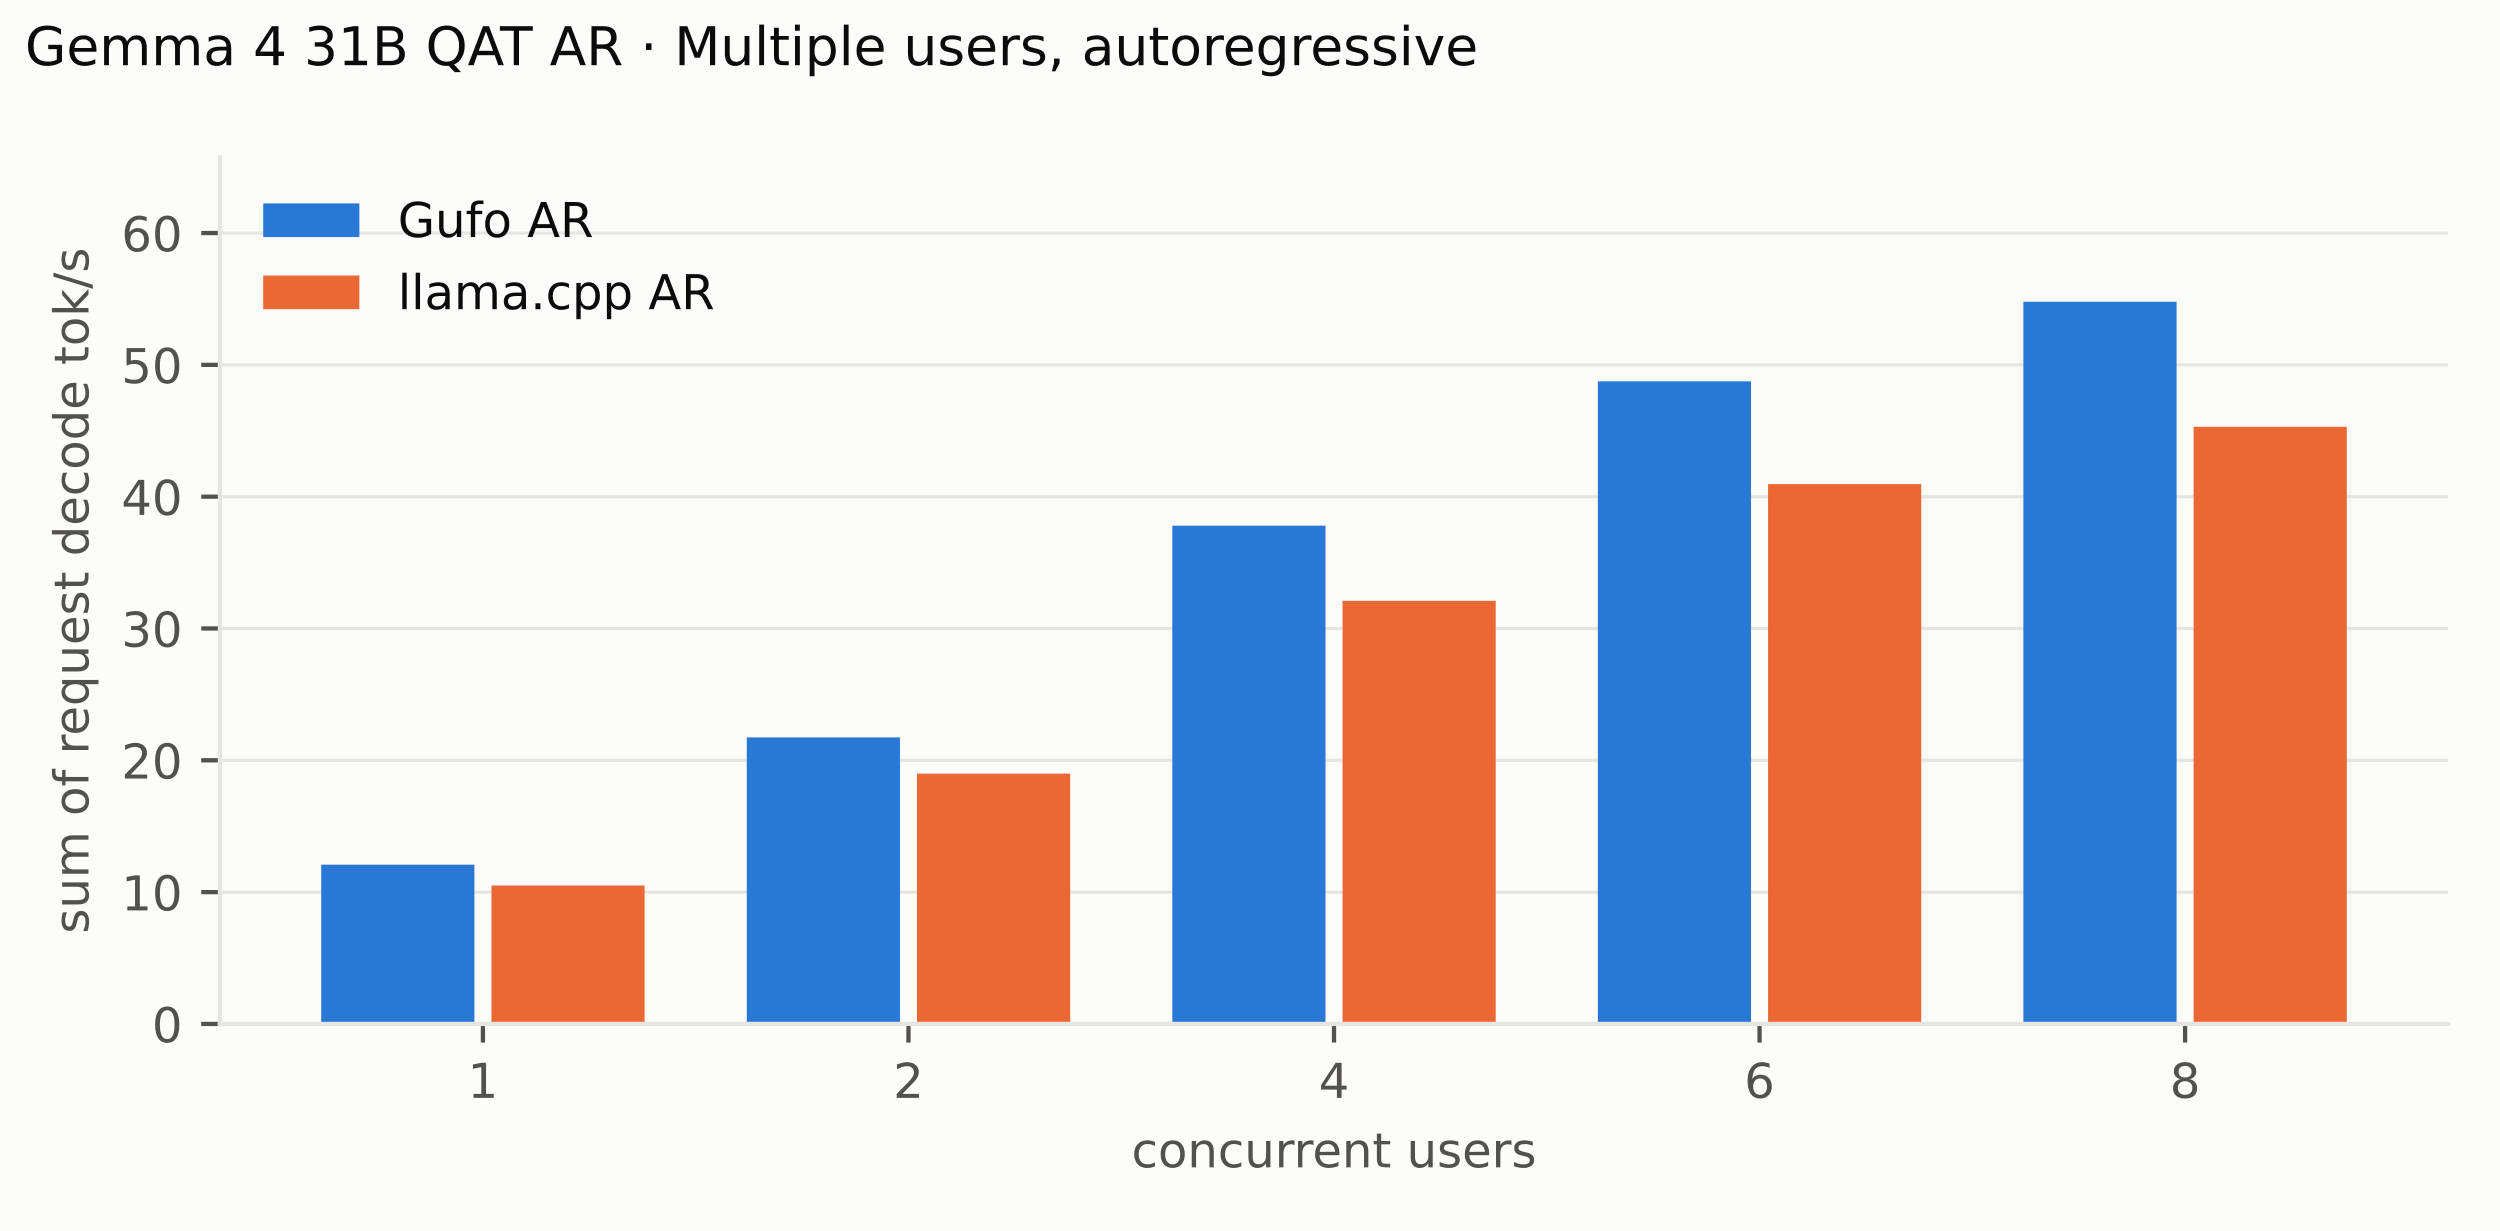
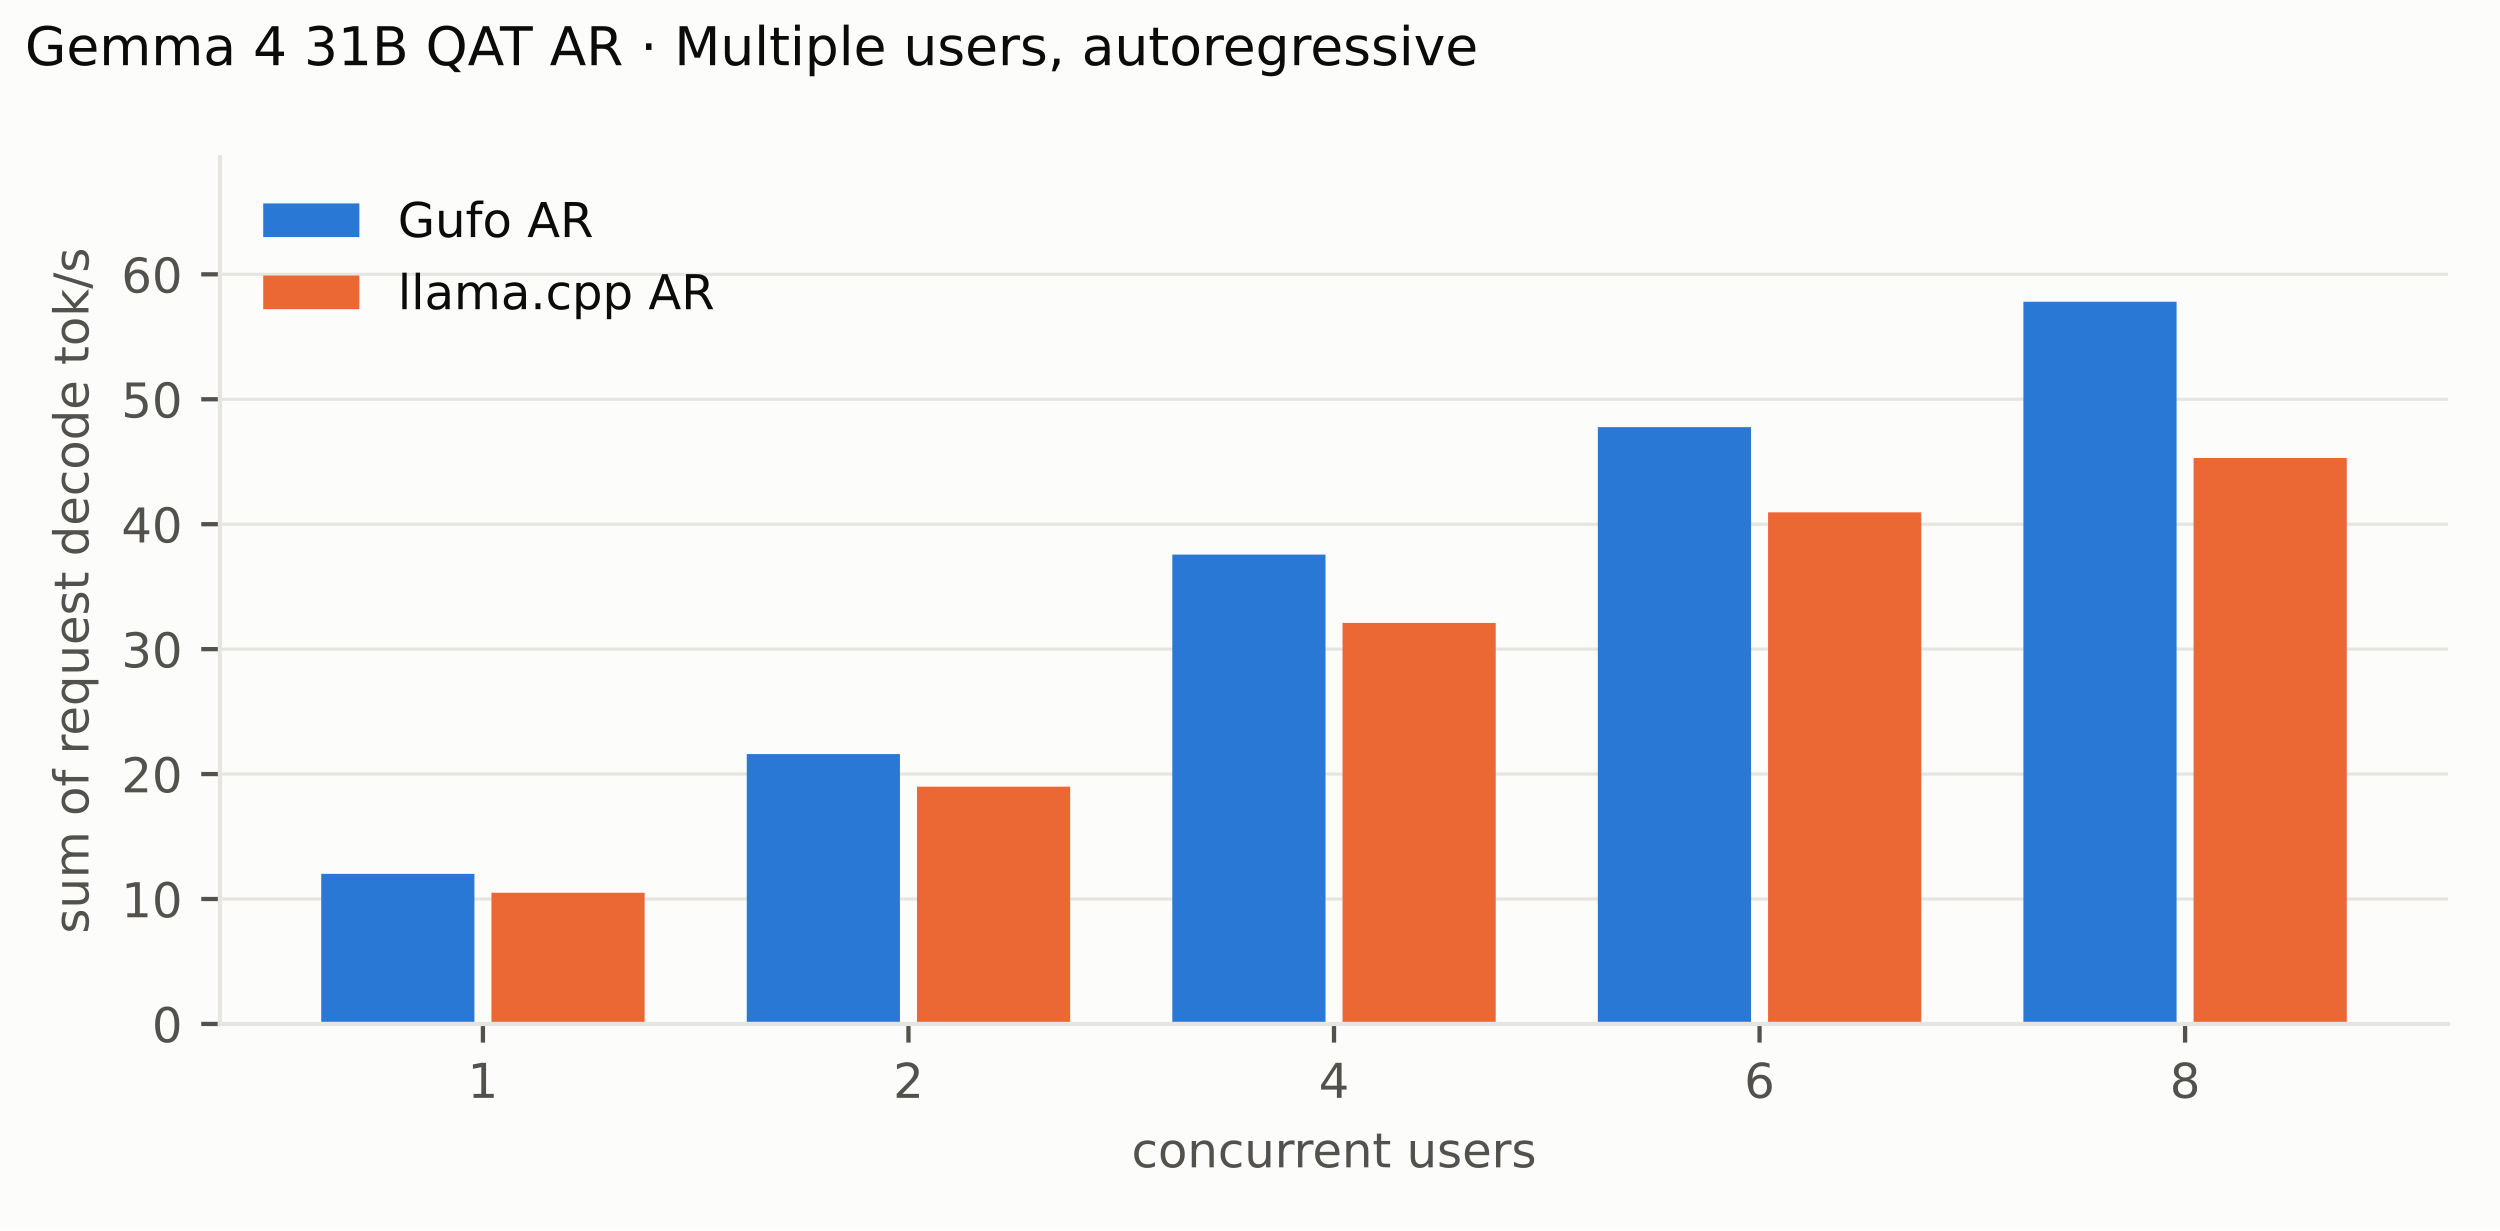
<svg xmlns="http://www.w3.org/2000/svg" xmlns:xlink="http://www.w3.org/1999/xlink" width="468pt" height="230.4pt" viewBox="0 0 468 230.4" version="1.1">
  <defs>
    <style type="text/css">*{stroke-linejoin: round; stroke-linecap: butt}</style>
  </defs>
  <g id="figure_1">
    <g id="patch_1">
      <path d="M 0 230.4 L 468 230.4 L 468 0 L 0 0 z " style="fill: #fcfcfb" />
    </g>
    <g id="axes_1">
      <g id="patch_2">
        <path d="M 41.173 191.68 L 458.28 191.68 L 458.28 29.441 L 41.173 29.441 z " style="fill: #fcfcfb" />
      </g>
      <g id="matplotlib.axis_1">
        <g id="xtick_1">
          <g id="line2d_1">
            <defs>
              <path id="m1ebf051f68" d="M 0 0 L 0 3.5 " style="stroke: #52514e; stroke-width: 0.8" />
            </defs>
            <g>
              <use xlink:href="#m1ebf051f68" x="90.404" y="191.68" style="fill: #52514e; stroke: #52514e; stroke-width: 0.8" />
            </g>
          </g>
          <g id="text_1">
            <text style="font-size: 9px; font-family: 'DejaVu Sans', 'Bitstream Vera Sans', 'Computer Modern Sans Serif', 'Lucida Grande', 'Verdana', 'Geneva', 'Lucid', 'Arial', 'Helvetica', 'Avant Garde', sans-serif; text-anchor: middle; fill: #52514e" x="90.404" y="205.518" transform="rotate(-0 90.40391 205.5179)">1</text>
          </g>
        </g>
        <g id="xtick_2">
          <g id="line2d_2">
            <g>
              <use xlink:href="#m1ebf051f68" x="170.065" y="191.68" style="fill: #52514e; stroke: #52514e; stroke-width: 0.8" />
            </g>
          </g>
          <g id="text_2">
            <text style="font-size: 9px; font-family: 'DejaVu Sans', 'Bitstream Vera Sans', 'Computer Modern Sans Serif', 'Lucida Grande', 'Verdana', 'Geneva', 'Lucid', 'Arial', 'Helvetica', 'Avant Garde', sans-serif; text-anchor: middle; fill: #52514e" x="170.065" y="205.518" transform="rotate(-0 170.0653 205.5179)">2</text>
          </g>
        </g>
        <g id="xtick_3">
          <g id="line2d_3">
            <g>
              <use xlink:href="#m1ebf051f68" x="249.727" y="191.68" style="fill: #52514e; stroke: #52514e; stroke-width: 0.8" />
            </g>
          </g>
          <g id="text_3">
            <text style="font-size: 9px; font-family: 'DejaVu Sans', 'Bitstream Vera Sans', 'Computer Modern Sans Serif', 'Lucida Grande', 'Verdana', 'Geneva', 'Lucid', 'Arial', 'Helvetica', 'Avant Garde', sans-serif; text-anchor: middle; fill: #52514e" x="249.727" y="205.518" transform="rotate(-0 249.7266 205.5179)">4</text>
          </g>
        </g>
        <g id="xtick_4">
          <g id="line2d_4">
            <g>
              <use xlink:href="#m1ebf051f68" x="329.388" y="191.68" style="fill: #52514e; stroke: #52514e; stroke-width: 0.8" />
            </g>
          </g>
          <g id="text_4">
            <text style="font-size: 9px; font-family: 'DejaVu Sans', 'Bitstream Vera Sans', 'Computer Modern Sans Serif', 'Lucida Grande', 'Verdana', 'Geneva', 'Lucid', 'Arial', 'Helvetica', 'Avant Garde', sans-serif; text-anchor: middle; fill: #52514e" x="329.388" y="205.518" transform="rotate(-0 329.3879 205.5179)">6</text>
          </g>
        </g>
        <g id="xtick_5">
          <g id="line2d_5">
            <g>
              <use xlink:href="#m1ebf051f68" x="409.049" y="191.68" style="fill: #52514e; stroke: #52514e; stroke-width: 0.8" />
            </g>
          </g>
          <g id="text_5">
            <text style="font-size: 9px; font-family: 'DejaVu Sans', 'Bitstream Vera Sans', 'Computer Modern Sans Serif', 'Lucida Grande', 'Verdana', 'Geneva', 'Lucid', 'Arial', 'Helvetica', 'Avant Garde', sans-serif; text-anchor: middle; fill: #52514e" x="409.049" y="205.518" transform="rotate(-0 409.0493 205.5179)">8</text>
          </g>
        </g>
        <g id="text_6">
          <text style="font-size: 9px; font-family: 'DejaVu Sans', 'Bitstream Vera Sans', 'Computer Modern Sans Serif', 'Lucida Grande', 'Verdana', 'Geneva', 'Lucid', 'Arial', 'Helvetica', 'Avant Garde', sans-serif; text-anchor: middle; fill: #52514e" x="249.727" y="218.518" transform="rotate(-0 249.7266 218.5179)">concurrent users</text>
        </g>
      </g>
      <g id="matplotlib.axis_2">
        <g id="ytick_1">
          <g id="line2d_6">
            <path d="M 41.173 191.68 L 458.28 191.68 " clip-path="url(#p2d3f1ae1b2)" style="fill: none; stroke: #e6e5e1; stroke-width: 0.6; stroke-linecap: square" />
          </g>
          <g id="line2d_7">
            <defs>
              <path id="m680e5b1e24" d="M 0 0 L -3.5 0 " style="stroke: #52514e; stroke-width: 0.8" />
            </defs>
            <g>
              <use xlink:href="#m680e5b1e24" x="41.173" y="191.68" style="fill: #52514e; stroke: #52514e; stroke-width: 0.8" />
            </g>
          </g>
          <g id="text_7">
            <text style="font-size: 9px; font-family: 'DejaVu Sans', 'Bitstream Vera Sans', 'Computer Modern Sans Serif', 'Lucida Grande', 'Verdana', 'Geneva', 'Lucid', 'Arial', 'Helvetica', 'Avant Garde', sans-serif; text-anchor: end; fill: #52514e" x="34.173" y="195.099" transform="rotate(-0 34.1732 195.0989)">0</text>
          </g>
        </g>
        <g id="ytick_2">
          <g id="line2d_8">
-             <path d="M 41.173 167.004 L 458.28 167.004 " clip-path="url(#p2d3f1ae1b2)" style="fill: none; stroke: #e6e5e1; stroke-width: 0.6; stroke-linecap: square" />
+             <path d="M 41.173 168.293 L 458.28 168.293 " clip-path="url(#p2d3f1ae1b2)" style="fill: none; stroke: #e6e5e1; stroke-width: 0.6; stroke-linecap: square" />
          </g>
          <g id="line2d_9">
            <g>
-               <use xlink:href="#m680e5b1e24" x="41.173" y="167.004" style="fill: #52514e; stroke: #52514e; stroke-width: 0.8" />
+               <use xlink:href="#m680e5b1e24" x="41.173" y="168.293" style="fill: #52514e; stroke: #52514e; stroke-width: 0.8" />
            </g>
          </g>
          <g id="text_8">
-             <text style="font-size: 9px; font-family: 'DejaVu Sans', 'Bitstream Vera Sans', 'Computer Modern Sans Serif', 'Lucida Grande', 'Verdana', 'Geneva', 'Lucid', 'Arial', 'Helvetica', 'Avant Garde', sans-serif; text-anchor: end; fill: #52514e" x="34.173" y="170.423" transform="rotate(-0 34.1732 170.423)">10</text>
+             <text style="font-size: 9px; font-family: 'DejaVu Sans', 'Bitstream Vera Sans', 'Computer Modern Sans Serif', 'Lucida Grande', 'Verdana', 'Geneva', 'Lucid', 'Arial', 'Helvetica', 'Avant Garde', sans-serif; text-anchor: end; fill: #52514e" x="34.173" y="171.712" transform="rotate(-0 34.1732 171.7121)">10</text>
          </g>
        </g>
        <g id="ytick_3">
          <g id="line2d_10">
-             <path d="M 41.173 142.328 L 458.28 142.328 " clip-path="url(#p2d3f1ae1b2)" style="fill: none; stroke: #e6e5e1; stroke-width: 0.6; stroke-linecap: square" />
+             <path d="M 41.173 144.906 L 458.28 144.906 " clip-path="url(#p2d3f1ae1b2)" style="fill: none; stroke: #e6e5e1; stroke-width: 0.6; stroke-linecap: square" />
          </g>
          <g id="line2d_11">
            <g>
-               <use xlink:href="#m680e5b1e24" x="41.173" y="142.328" style="fill: #52514e; stroke: #52514e; stroke-width: 0.8" />
+               <use xlink:href="#m680e5b1e24" x="41.173" y="144.906" style="fill: #52514e; stroke: #52514e; stroke-width: 0.8" />
            </g>
          </g>
          <g id="text_9">
-             <text style="font-size: 9px; font-family: 'DejaVu Sans', 'Bitstream Vera Sans', 'Computer Modern Sans Serif', 'Lucida Grande', 'Verdana', 'Geneva', 'Lucid', 'Arial', 'Helvetica', 'Avant Garde', sans-serif; text-anchor: end; fill: #52514e" x="34.173" y="145.747" transform="rotate(-0 34.1732 145.7471)">20</text>
+             <text style="font-size: 9px; font-family: 'DejaVu Sans', 'Bitstream Vera Sans', 'Computer Modern Sans Serif', 'Lucida Grande', 'Verdana', 'Geneva', 'Lucid', 'Arial', 'Helvetica', 'Avant Garde', sans-serif; text-anchor: end; fill: #52514e" x="34.173" y="148.325" transform="rotate(-0 34.1732 148.3253)">20</text>
          </g>
        </g>
        <g id="ytick_4">
          <g id="line2d_12">
-             <path d="M 41.173 117.652 L 458.28 117.652 " clip-path="url(#p2d3f1ae1b2)" style="fill: none; stroke: #e6e5e1; stroke-width: 0.6; stroke-linecap: square" />
+             <path d="M 41.173 121.519 L 458.28 121.519 " clip-path="url(#p2d3f1ae1b2)" style="fill: none; stroke: #e6e5e1; stroke-width: 0.6; stroke-linecap: square" />
          </g>
          <g id="line2d_13">
            <g>
-               <use xlink:href="#m680e5b1e24" x="41.173" y="117.652" style="fill: #52514e; stroke: #52514e; stroke-width: 0.8" />
+               <use xlink:href="#m680e5b1e24" x="41.173" y="121.519" style="fill: #52514e; stroke: #52514e; stroke-width: 0.8" />
            </g>
          </g>
          <g id="text_10">
-             <text style="font-size: 9px; font-family: 'DejaVu Sans', 'Bitstream Vera Sans', 'Computer Modern Sans Serif', 'Lucida Grande', 'Verdana', 'Geneva', 'Lucid', 'Arial', 'Helvetica', 'Avant Garde', sans-serif; text-anchor: end; fill: #52514e" x="34.173" y="121.071" transform="rotate(-0 34.1732 121.0712)">30</text>
+             <text style="font-size: 9px; font-family: 'DejaVu Sans', 'Bitstream Vera Sans', 'Computer Modern Sans Serif', 'Lucida Grande', 'Verdana', 'Geneva', 'Lucid', 'Arial', 'Helvetica', 'Avant Garde', sans-serif; text-anchor: end; fill: #52514e" x="34.173" y="124.938" transform="rotate(-0 34.1732 124.9384)">30</text>
          </g>
        </g>
        <g id="ytick_5">
          <g id="line2d_14">
-             <path d="M 41.173 92.976 L 458.28 92.976 " clip-path="url(#p2d3f1ae1b2)" style="fill: none; stroke: #e6e5e1; stroke-width: 0.6; stroke-linecap: square" />
+             <path d="M 41.173 98.133 L 458.28 98.133 " clip-path="url(#p2d3f1ae1b2)" style="fill: none; stroke: #e6e5e1; stroke-width: 0.6; stroke-linecap: square" />
          </g>
          <g id="line2d_15">
            <g>
-               <use xlink:href="#m680e5b1e24" x="41.173" y="92.976" style="fill: #52514e; stroke: #52514e; stroke-width: 0.8" />
+               <use xlink:href="#m680e5b1e24" x="41.173" y="98.133" style="fill: #52514e; stroke: #52514e; stroke-width: 0.8" />
            </g>
          </g>
          <g id="text_11">
-             <text style="font-size: 9px; font-family: 'DejaVu Sans', 'Bitstream Vera Sans', 'Computer Modern Sans Serif', 'Lucida Grande', 'Verdana', 'Geneva', 'Lucid', 'Arial', 'Helvetica', 'Avant Garde', sans-serif; text-anchor: end; fill: #52514e" x="34.173" y="96.395" transform="rotate(-0 34.1732 96.39528)">40</text>
+             <text style="font-size: 9px; font-family: 'DejaVu Sans', 'Bitstream Vera Sans', 'Computer Modern Sans Serif', 'Lucida Grande', 'Verdana', 'Geneva', 'Lucid', 'Arial', 'Helvetica', 'Avant Garde', sans-serif; text-anchor: end; fill: #52514e" x="34.173" y="101.552" transform="rotate(-0 34.1732 101.5516)">40</text>
          </g>
        </g>
        <g id="ytick_6">
          <g id="line2d_16">
-             <path d="M 41.173 68.3 L 458.28 68.3 " clip-path="url(#p2d3f1ae1b2)" style="fill: none; stroke: #e6e5e1; stroke-width: 0.6; stroke-linecap: square" />
+             <path d="M 41.173 74.746 L 458.28 74.746 " clip-path="url(#p2d3f1ae1b2)" style="fill: none; stroke: #e6e5e1; stroke-width: 0.6; stroke-linecap: square" />
          </g>
          <g id="line2d_17">
            <g>
-               <use xlink:href="#m680e5b1e24" x="41.173" y="68.3" style="fill: #52514e; stroke: #52514e; stroke-width: 0.8" />
+               <use xlink:href="#m680e5b1e24" x="41.173" y="74.746" style="fill: #52514e; stroke: #52514e; stroke-width: 0.8" />
            </g>
          </g>
          <g id="text_12">
-             <text style="font-size: 9px; font-family: 'DejaVu Sans', 'Bitstream Vera Sans', 'Computer Modern Sans Serif', 'Lucida Grande', 'Verdana', 'Geneva', 'Lucid', 'Arial', 'Helvetica', 'Avant Garde', sans-serif; text-anchor: end; fill: #52514e" x="34.173" y="71.719" transform="rotate(-0 34.1732 71.71936)">50</text>
+             <text style="font-size: 9px; font-family: 'DejaVu Sans', 'Bitstream Vera Sans', 'Computer Modern Sans Serif', 'Lucida Grande', 'Verdana', 'Geneva', 'Lucid', 'Arial', 'Helvetica', 'Avant Garde', sans-serif; text-anchor: end; fill: #52514e" x="34.173" y="78.165" transform="rotate(-0 34.1732 78.16472)">50</text>
          </g>
        </g>
        <g id="ytick_7">
          <g id="line2d_18">
-             <path d="M 41.173 43.624 L 458.28 43.624 " clip-path="url(#p2d3f1ae1b2)" style="fill: none; stroke: #e6e5e1; stroke-width: 0.6; stroke-linecap: square" />
+             <path d="M 41.173 51.359 L 458.28 51.359 " clip-path="url(#p2d3f1ae1b2)" style="fill: none; stroke: #e6e5e1; stroke-width: 0.6; stroke-linecap: square" />
          </g>
          <g id="line2d_19">
            <g>
-               <use xlink:href="#m680e5b1e24" x="41.173" y="43.624" style="fill: #52514e; stroke: #52514e; stroke-width: 0.8" />
+               <use xlink:href="#m680e5b1e24" x="41.173" y="51.359" style="fill: #52514e; stroke: #52514e; stroke-width: 0.8" />
            </g>
          </g>
          <g id="text_13">
-             <text style="font-size: 9px; font-family: 'DejaVu Sans', 'Bitstream Vera Sans', 'Computer Modern Sans Serif', 'Lucida Grande', 'Verdana', 'Geneva', 'Lucid', 'Arial', 'Helvetica', 'Avant Garde', sans-serif; text-anchor: end; fill: #52514e" x="34.173" y="47.043" transform="rotate(-0 34.1732 47.04344)">60</text>
+             <text style="font-size: 9px; font-family: 'DejaVu Sans', 'Bitstream Vera Sans', 'Computer Modern Sans Serif', 'Lucida Grande', 'Verdana', 'Geneva', 'Lucid', 'Arial', 'Helvetica', 'Avant Garde', sans-serif; text-anchor: end; fill: #52514e" x="34.173" y="54.778" transform="rotate(-0 34.1732 54.77788)">60</text>
          </g>
        </g>
        <g id="text_14">
          <text style="font-size: 9px; font-family: 'DejaVu Sans', 'Bitstream Vera Sans', 'Computer Modern Sans Serif', 'Lucida Grande', 'Verdana', 'Geneva', 'Lucid', 'Arial', 'Helvetica', 'Avant Garde', sans-serif; text-anchor: middle; fill: #52514e" x="16.559" y="110.56" transform="rotate(-90 16.55859 110.5604)">sum of request decode tok/s</text>
        </g>
      </g>
      <g id="patch_3">
-         <path d="M 60.133 191.68 L 88.811 191.68 L 88.811 161.871 L 60.133 161.871 z " clip-path="url(#p2d3f1ae1b2)" style="fill: #2a78d6" />
+         <path d="M 60.133 191.68 L 88.811 191.68 L 88.811 163.592 L 60.133 163.592 z " clip-path="url(#p2d3f1ae1b2)" style="fill: #2a78d6" />
      </g>
      <g id="patch_4">
-         <path d="M 139.794 191.68 L 168.472 191.68 L 168.472 138.035 L 139.794 138.035 z " clip-path="url(#p2d3f1ae1b2)" style="fill: #2a78d6" />
+         <path d="M 139.794 191.68 L 168.472 191.68 L 168.472 141.164 L 139.794 141.164 z " clip-path="url(#p2d3f1ae1b2)" style="fill: #2a78d6" />
      </g>
      <g id="patch_5">
-         <path d="M 219.455 191.68 L 248.133 191.68 L 248.133 98.405 L 219.455 98.405 z " clip-path="url(#p2d3f1ae1b2)" style="fill: #2a78d6" />
+         <path d="M 219.455 191.68 L 248.133 191.68 L 248.133 103.816 L 219.455 103.816 z " clip-path="url(#p2d3f1ae1b2)" style="fill: #2a78d6" />
      </g>
      <g id="patch_6">
-         <path d="M 299.117 191.68 L 327.795 191.68 L 327.795 71.385 L 299.117 71.385 z " clip-path="url(#p2d3f1ae1b2)" style="fill: #2a78d6" />
+         <path d="M 299.117 191.68 L 327.795 191.68 L 327.795 79.961 L 299.117 79.961 z " clip-path="url(#p2d3f1ae1b2)" style="fill: #2a78d6" />
      </g>
      <g id="patch_7">
        <path d="M 378.778 191.68 L 407.456 191.68 L 407.456 56.481 L 378.778 56.481 z " clip-path="url(#p2d3f1ae1b2)" style="fill: #2a78d6" />
      </g>
      <g id="patch_8">
-         <path d="M 91.997 191.68 L 120.675 191.68 L 120.675 165.77 L 91.997 165.77 z " clip-path="url(#p2d3f1ae1b2)" style="fill: #eb6834" />
+         <path d="M 91.997 191.68 L 120.675 191.68 L 120.675 167.124 L 91.997 167.124 z " clip-path="url(#p2d3f1ae1b2)" style="fill: #eb6834" />
      </g>
      <g id="patch_9">
-         <path d="M 171.658 191.68 L 200.337 191.68 L 200.337 144.82 L 171.658 144.82 z " clip-path="url(#p2d3f1ae1b2)" style="fill: #eb6834" />
+         <path d="M 171.658 191.68 L 200.337 191.68 L 200.337 147.268 L 171.658 147.268 z " clip-path="url(#p2d3f1ae1b2)" style="fill: #eb6834" />
      </g>
      <g id="patch_10">
-         <path d="M 251.32 191.68 L 279.998 191.68 L 279.998 112.47 L 251.32 112.47 z " clip-path="url(#p2d3f1ae1b2)" style="fill: #eb6834" />
+         <path d="M 251.32 191.68 L 279.998 191.68 L 279.998 116.608 L 251.32 116.608 z " clip-path="url(#p2d3f1ae1b2)" style="fill: #eb6834" />
      </g>
      <g id="patch_11">
-         <path d="M 330.981 191.68 L 359.659 191.68 L 359.659 90.632 L 330.981 90.632 z " clip-path="url(#p2d3f1ae1b2)" style="fill: #eb6834" />
+         <path d="M 330.981 191.68 L 359.659 191.68 L 359.659 95.911 L 330.981 95.911 z " clip-path="url(#p2d3f1ae1b2)" style="fill: #eb6834" />
      </g>
      <g id="patch_12">
-         <path d="M 410.643 191.68 L 439.321 191.68 L 439.321 79.898 L 410.643 79.898 z " clip-path="url(#p2d3f1ae1b2)" style="fill: #eb6834" />
+         <path d="M 410.643 191.68 L 439.321 191.68 L 439.321 85.738 L 410.643 85.738 z " clip-path="url(#p2d3f1ae1b2)" style="fill: #eb6834" />
      </g>
      <g id="patch_13">
        <path d="M 41.173 191.68 L 41.173 29.441 " style="fill: none; stroke: #e6e5e1; stroke-width: 0.8; stroke-linejoin: miter; stroke-linecap: square" />
      </g>
      <g id="patch_14">
        <path d="M 41.173 191.68 L 458.28 191.68 " style="fill: none; stroke: #e6e5e1; stroke-width: 0.8; stroke-linejoin: miter; stroke-linecap: square" />
      </g>
      <g id="legend_1">
        <g id="patch_15">
          <path d="M 49.273 44.379 L 67.273 44.379 L 67.273 38.079 L 49.273 38.079 z " style="fill: #2a78d6" />
        </g>
        <g id="text_15">
          <text style="font-size: 9px; font-family: 'DejaVu Sans', 'Bitstream Vera Sans', 'Computer Modern Sans Serif', 'Lucida Grande', 'Verdana', 'Geneva', 'Lucid', 'Arial', 'Helvetica', 'Avant Garde', sans-serif; text-anchor: start; fill: #0b0b0b" x="74.473" y="44.379" transform="rotate(-0 74.4732 44.37938)">Gufo AR</text>
        </g>
        <g id="patch_16">
          <path d="M 49.273 57.88 L 67.273 57.88 L 67.273 51.58 L 49.273 51.58 z " style="fill: #eb6834" />
        </g>
        <g id="text_16">
          <text style="font-size: 9px; font-family: 'DejaVu Sans', 'Bitstream Vera Sans', 'Computer Modern Sans Serif', 'Lucida Grande', 'Verdana', 'Geneva', 'Lucid', 'Arial', 'Helvetica', 'Avant Garde', sans-serif; text-anchor: start; fill: #0b0b0b" x="74.473" y="57.88" transform="rotate(-0 74.4732 57.88008)">llama.cpp AR</text>
        </g>
      </g>
    </g>
    <g id="text_17">
      <text style="font-size: 10px; font-family: 'DejaVu Sans', 'Bitstream Vera Sans', 'Computer Modern Sans Serif', 'Lucida Grande', 'Verdana', 'Geneva', 'Lucid', 'Arial', 'Helvetica', 'Avant Garde', sans-serif; text-anchor: start; fill: #0b0b0b" x="4.68" y="12.206" transform="rotate(-0 4.68 12.20644)">Gemma 4 31B QAT AR · Multiple users, autoregressive</text>
    </g>
  </g>
  <defs>
    <clipPath id="p2d3f1ae1b2">
      <rect x="41.173" y="29.441" width="417.107" height="162.239" />
    </clipPath>
  </defs>
</svg>
